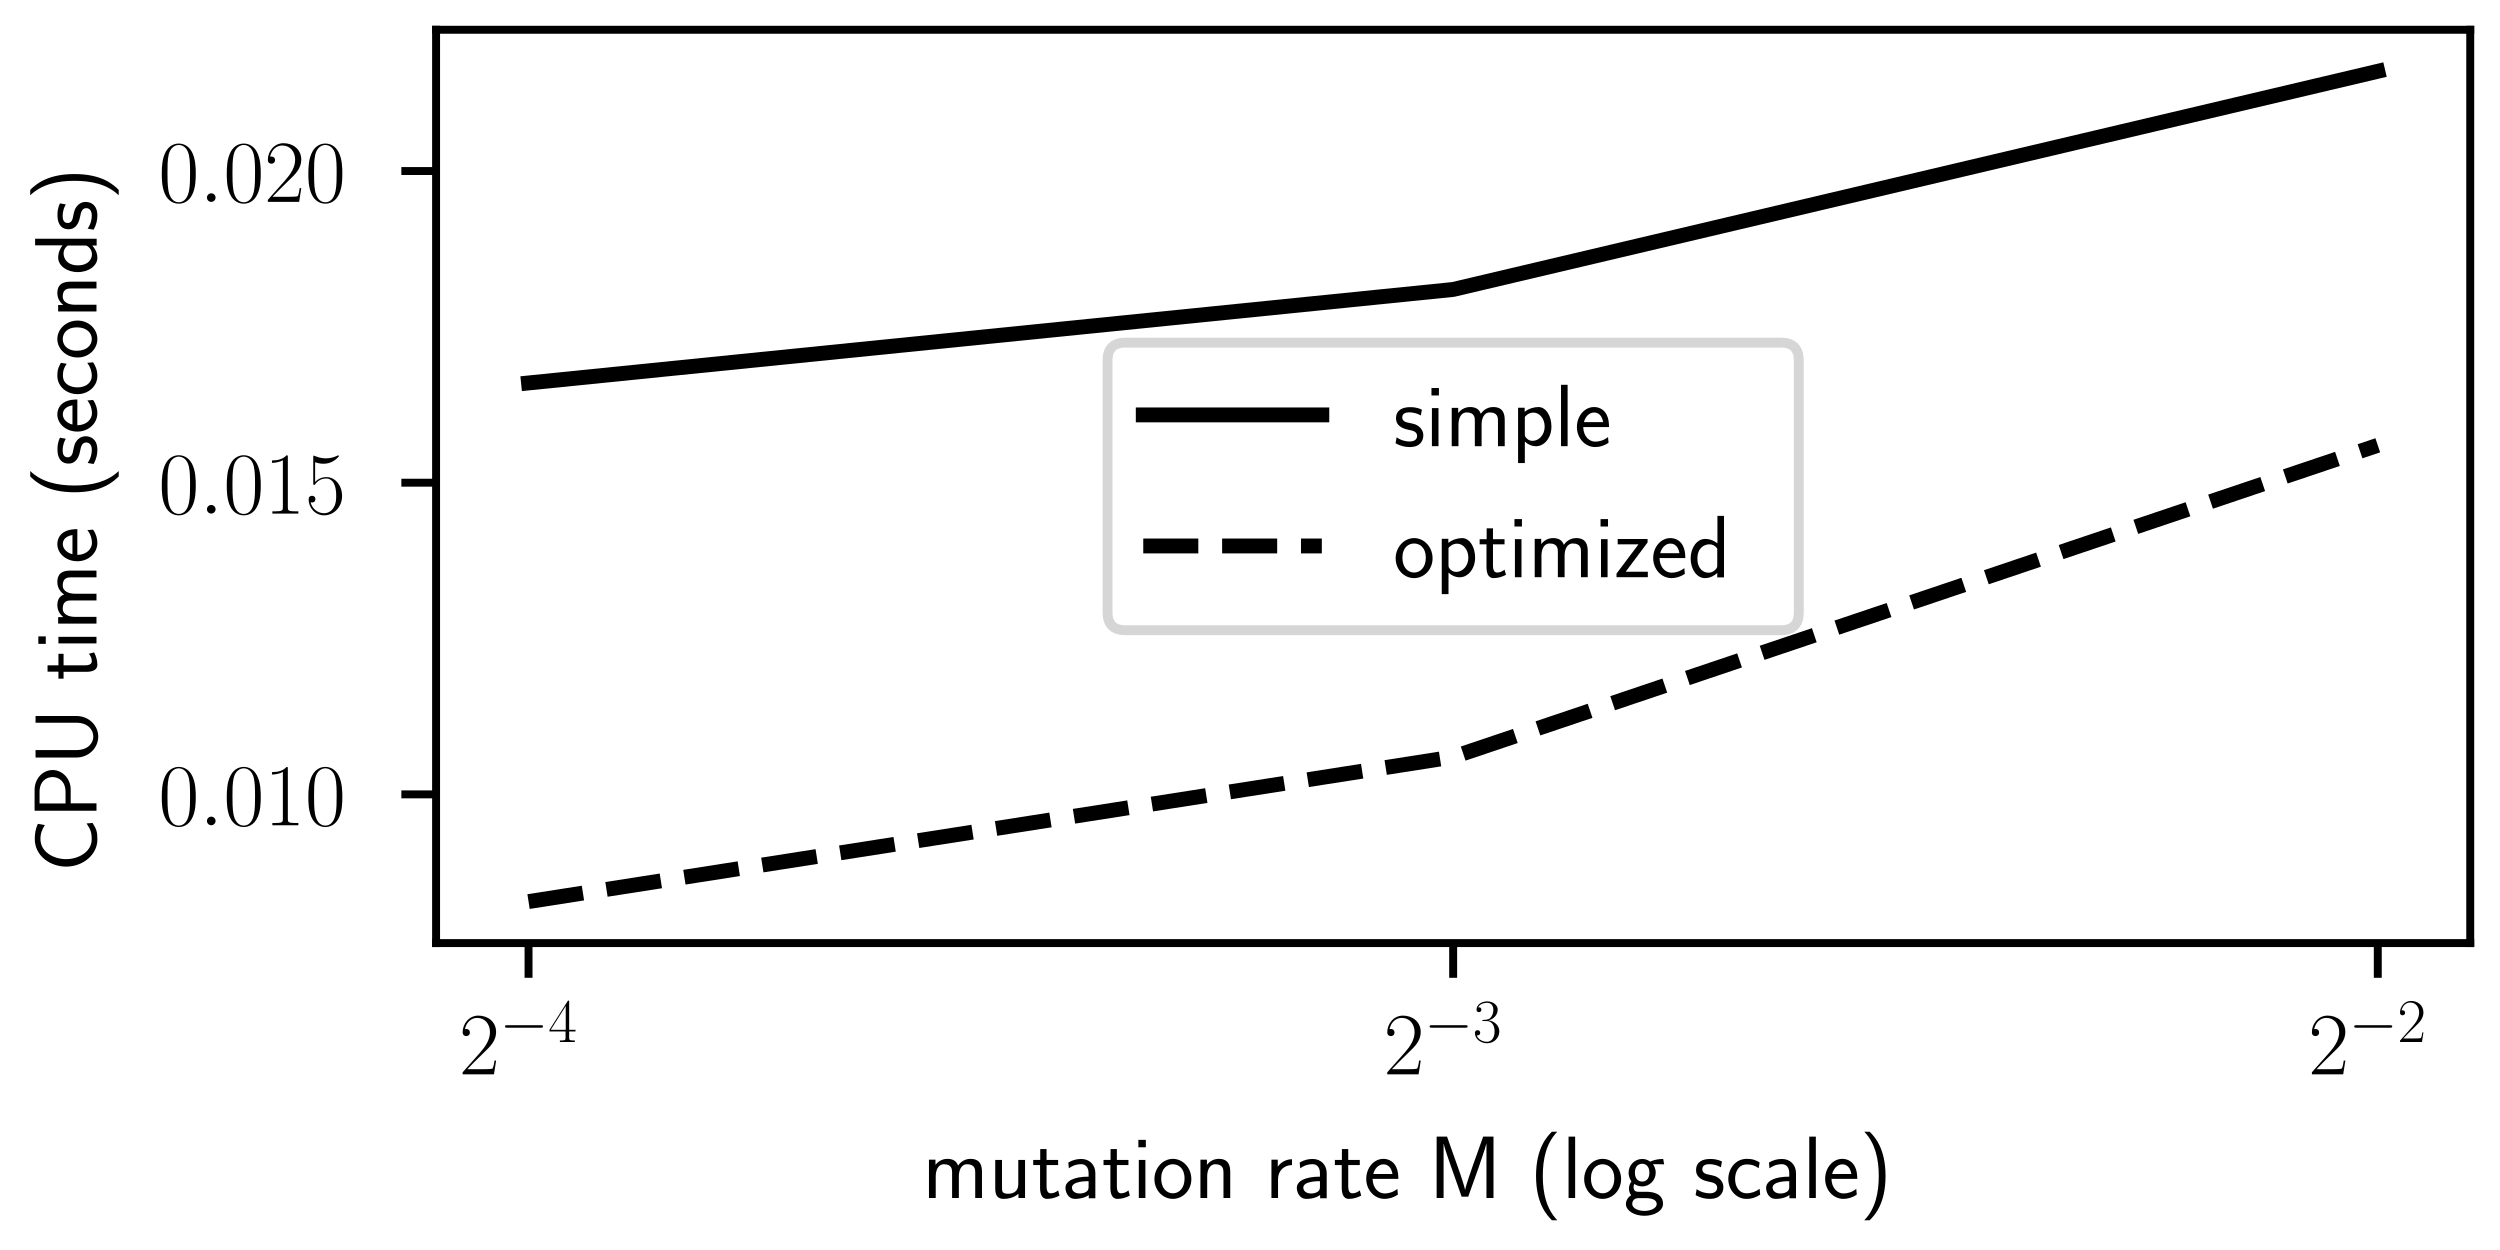
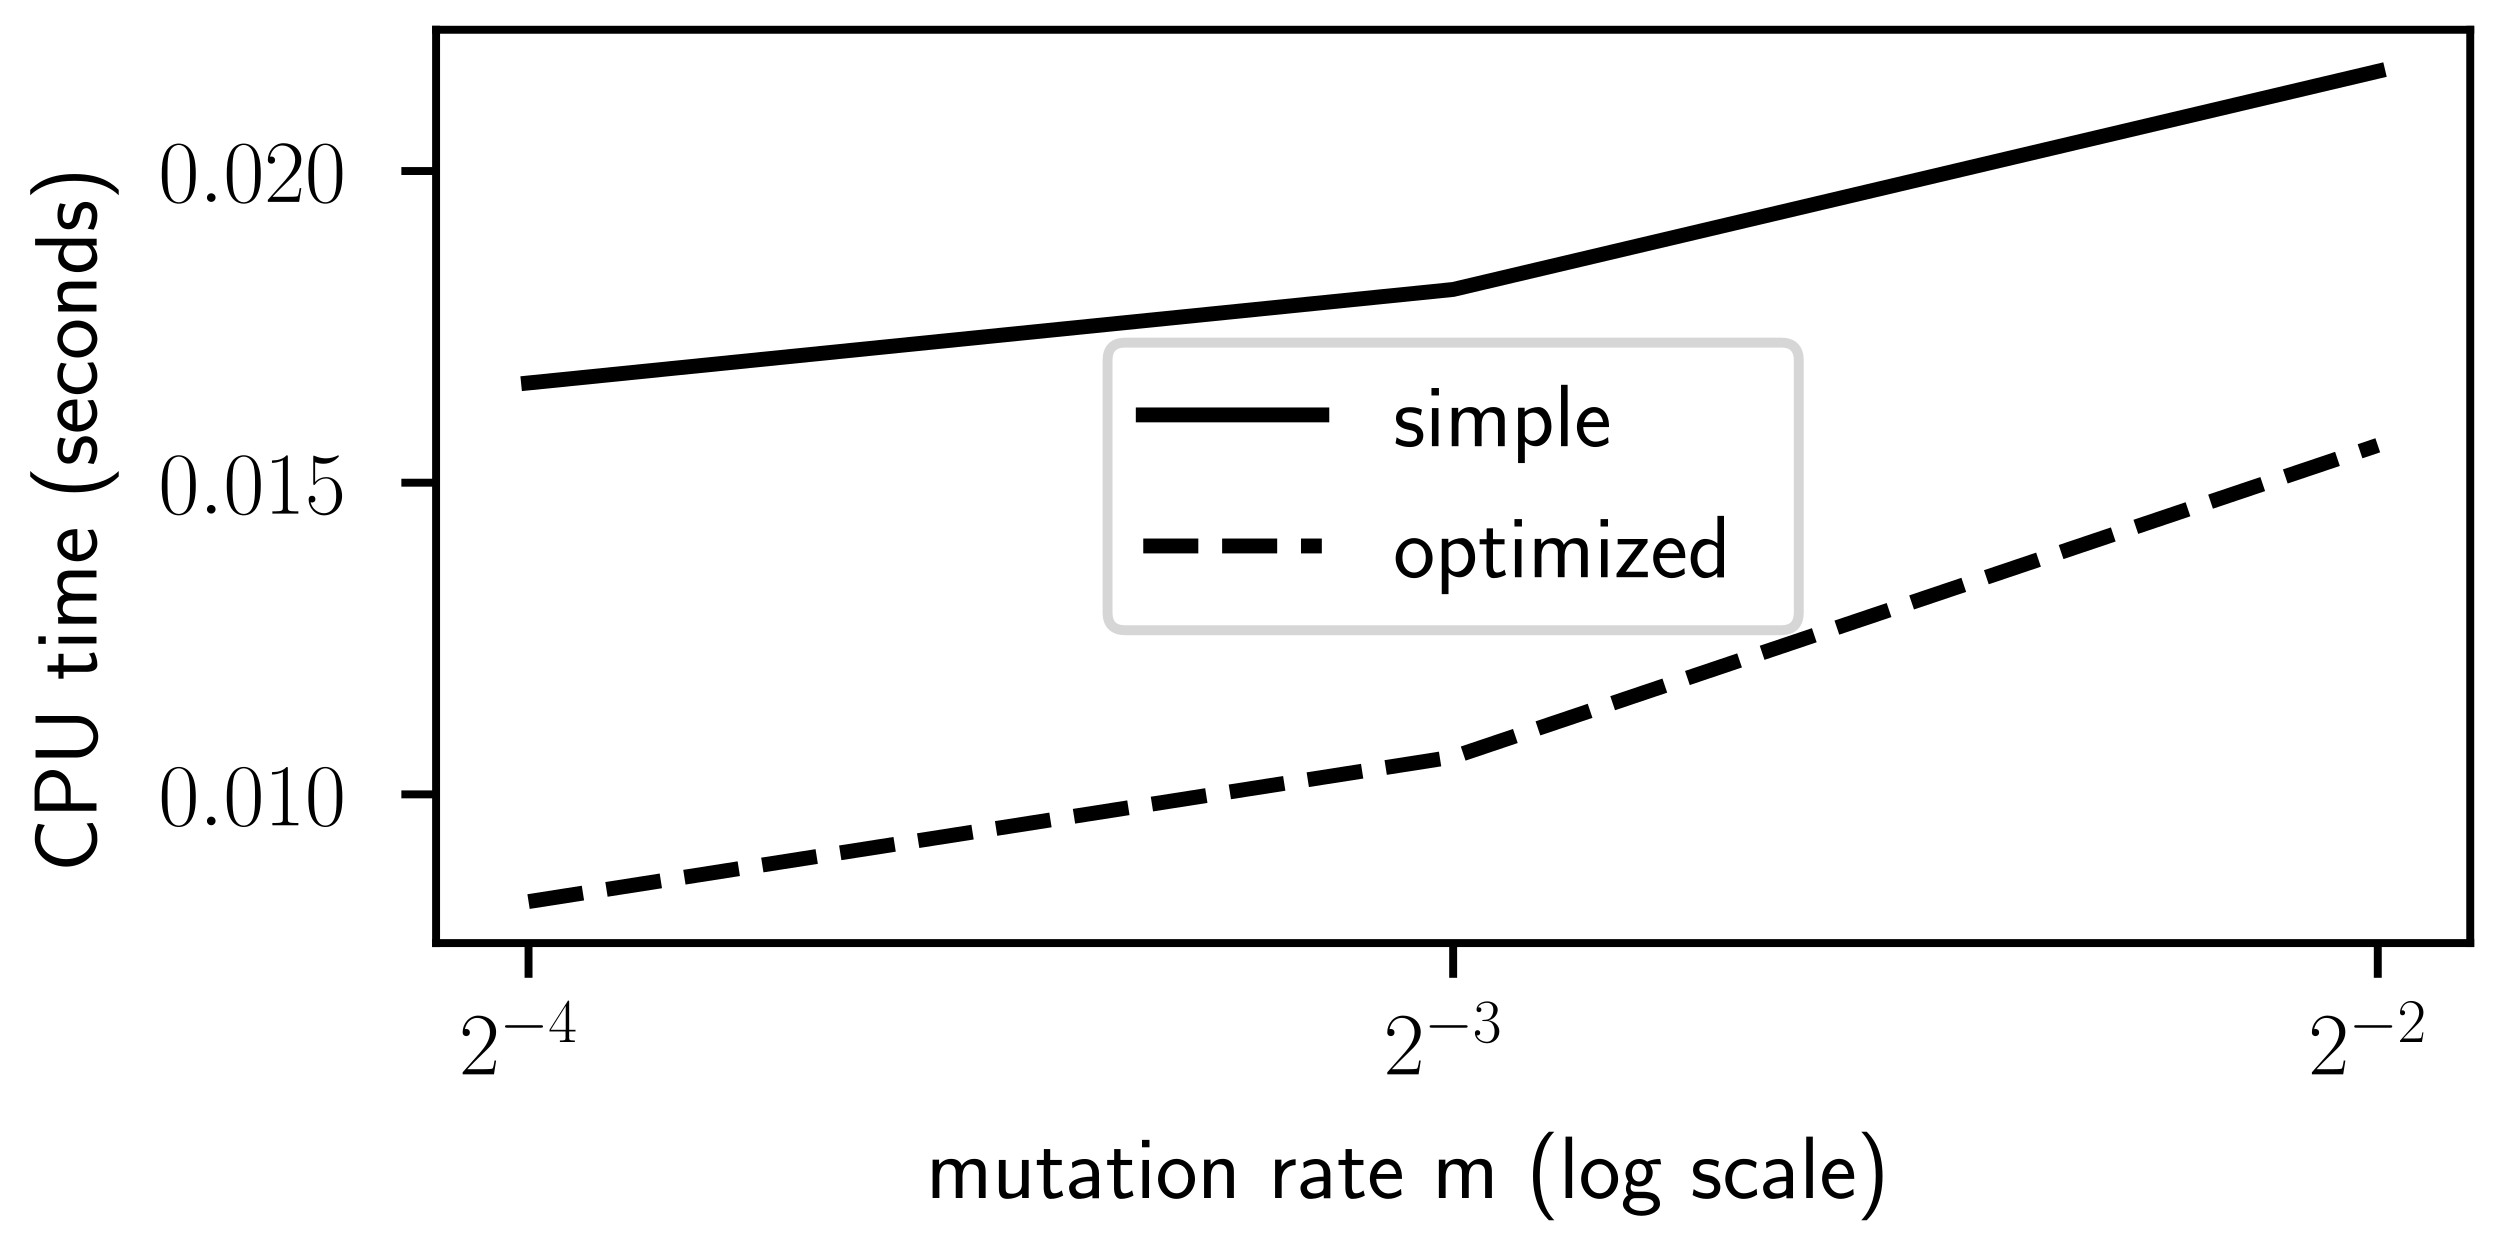
<svg xmlns="http://www.w3.org/2000/svg" xmlns:xlink="http://www.w3.org/1999/xlink" height="126pt" version="1.1" viewBox="0 0 252 126" width="252pt">
  <defs>
    <style type="text/css">*{stroke-linecap:butt;stroke-linejoin:round;}</style>
  </defs>
  <g id="figure_1">
    <g id="patch_1">
      <path d="M 0 126  L 252 126  L 252 0  L 0 0  z " style="fill:#ffffff;" />
    </g>
    <g id="axes_1">
      <g id="patch_2">
        <path d="M 43.957 95.063  L 249 95.063  L 249 3  L 43.957 3  z " style="fill:#ffffff;" />
      </g>
      <g id="matplotlib.axis_1">
        <g id="xtick_1">
          <g id="line2d_1">
            <defs>
-               <path d="M 0 0  L 0 3.5  " id="mf34669039b" style="stroke:#000000;stroke-width:0.8;" />
-             </defs>
-             <g>
-               <use style="stroke:#000000;stroke-width:0.8;" x="53.277" xlink:href="#mf34669039b" y="95.063" />
+               <path d="M 0 0  L 0 3.5  " id="ma65114396f" style="stroke:#000000;stroke-width:0.8;" />
+             </defs>
+             <g>
+               <use style="stroke:#000000;stroke-width:0.8;" x="53.277" xlink:href="#ma65114396f" y="95.063" />
            </g>
          </g>
          <g id="text_1">
            <g transform="translate(46.26895 108.2899)scale(0.09 -0.09)">
              <defs>
                <path d="M 41.703 15.453  L 39.906 15.453  C 38.906 8.375 38.094 7.172 37.703 6.562  C 37.203 5.766 30 5.766 28.594 5.766  L 9.406 5.766  C 13 9.672 20 16.75 28.5 24.953  C 34.594 30.734 41.703 37.531 41.703 47.422  C 41.703 59.219 32.297 66 21.797 66  C 10.797 66 4.094 56.312 4.094 47.344  C 4.094 43.438 7 42.938 8.203 42.938  C 9.203 42.938 12.203 43.547 12.203 47.031  C 12.203 50.109 9.594 51 8.203 51  C 7.594 51 7 50.906 6.594 50.703  C 8.5 59.219 14.297 63.406 20.406 63.406  C 29.094 63.406 34.797 56.516 34.797 47.422  C 34.797 38.734 29.703 31.25 24 24.75  L 4.094 2.281  L 4.094 0  L 39.297 0  z " id="CMR17-50" />
                <path d="M 65.906 23  C 67.594 23 69.406 23 69.406 25  C 69.406 27 67.594 27 65.906 27  L 11.797 27  C 10.094 27 8.297 27 8.297 25  C 8.297 23 10.094 23 11.797 23  z " id="CMSY10-0" />
                <path d="M 33.594 64.406  C 33.594 66.5 33.5 66.5 31.703 66.5  L 2 19.594  L 2 17  L 27.797 17  L 27.797 7.141  C 27.797 3.5 27.594 2.5 20.594 2.5  L 18.703 2.5  L 18.703 0  C 21.906 0 27.297 0 30.703 0  C 34.094 0 39.5 0 42.703 0  L 42.703 2.5  L 40.797 2.5  C 33.797 2.5 33.594 3.5 33.594 7.141  L 33.594 17  L 43.797 17  L 43.797 19.594  L 33.594 19.594  z M 28.094 57.859  L 28.094 19.594  L 4 19.594  z " id="CMR17-52" />
              </defs>
              <use transform="scale(0.996264)" xlink:href="#CMR17-50" />
              <use transform="translate(45.69048 36.15364)scale(0.697382)" xlink:href="#CMSY10-0" />
              <use transform="translate(99.93147 36.15364)scale(0.697382)" xlink:href="#CMR17-52" />
            </g>
          </g>
        </g>
        <g id="xtick_2">
          <g id="line2d_2">
            <g>
-               <use style="stroke:#000000;stroke-width:0.8;" x="146.478" xlink:href="#mf34669039b" y="95.063" />
+               <use style="stroke:#000000;stroke-width:0.8;" x="146.478" xlink:href="#ma65114396f" y="95.063" />
            </g>
          </g>
          <g id="text_2">
            <g transform="translate(139.4701 108.2899)scale(0.09 -0.09)">
              <defs>
                <path d="M 22.094 33.703  C 31 33.703 34.906 25.969 34.906 17.031  C 34.906 5 28.5 0.391 22.703 0.391  C 17.406 0.391 8.797 3.031 6.094 10.828  C 6.594 10.625 7.094 10.625 7.594 10.625  C 10 10.625 11.797 12.219 11.797 14.812  C 11.797 17.703 9.594 19 7.594 19  C 5.906 19 3.297 18.203 3.297 14.469  C 3.297 5.234 12.297 -2 22.906 -2  C 34 -2 42.5 6.719 42.5 16.953  C 42.5 26.672 34.5 33.703 25 34.797  C 32.594 36.375 39.906 43.062 39.906 52.016  C 39.906 59.688 32 65.297 23 65.297  C 13.906 65.297 5.906 59.828 5.906 52.016  C 5.906 48.594 8.5 48 9.797 48  C 11.906 48 13.703 49.297 13.703 51.891  C 13.703 54.469 11.906 55.766 9.797 55.766  C 9.406 55.766 8.906 55.766 8.5 55.578  C 11.406 61.859 19.297 63 22.797 63  C 26.297 63 32.906 61.328 32.906 51.875  C 32.906 49.109 32.5 44.188 29.094 39.844  C 26.094 36 22.703 36 19.406 35.688  C 18.906 35.688 16.594 35.453 16.203 35.453  C 15.5 35.359 15.094 35.266 15.094 34.5  C 15.094 33.797 15.203 33.703 17.203 33.703  z " id="CMR17-51" />
              </defs>
              <use transform="scale(0.996264)" xlink:href="#CMR17-50" />
              <use transform="translate(45.69048 36.15364)scale(0.697382)" xlink:href="#CMSY10-0" />
              <use transform="translate(99.93147 36.15364)scale(0.697382)" xlink:href="#CMR17-51" />
            </g>
          </g>
        </g>
        <g id="xtick_3">
          <g id="line2d_3">
            <g>
-               <use style="stroke:#000000;stroke-width:0.8;" x="239.68" xlink:href="#mf34669039b" y="95.063" />
+               <use style="stroke:#000000;stroke-width:0.8;" x="239.68" xlink:href="#ma65114396f" y="95.063" />
            </g>
          </g>
          <g id="text_3">
            <g transform="translate(232.6713 108.2899)scale(0.09 -0.09)">
              <use transform="scale(0.996264)" xlink:href="#CMR17-50" />
              <use transform="translate(45.69048 36.15364)scale(0.697382)" xlink:href="#CMSY10-0" />
              <use transform="translate(99.93147 36.15364)scale(0.697382)" xlink:href="#CMR17-50" />
            </g>
          </g>
        </g>
        <g id="text_4">
-           <g transform="translate(92.97605 120.7582)scale(0.09 -0.09)">
+           <g transform="translate(93.34274 120.7582)scale(0.09 -0.09)">
            <defs>
              <path d="M 67 29.328  C 67 36.062 65.297 44 54.094 44  C 46.594 44 42.094 39.312 40.094 36.422  C 38.297 41.719 34.094 44 28.094 44  C 21.297 44 17 40.125 14.703 37.328  L 14.703 43.094  L 7.406 43.094  L 7.406 0  L 15 0  L 15 24.359  C 15 30.297 17.203 37.938 24.297 37.938  C 33.406 37.938 33.406 31.5 33.406 28.578  L 33.406 0  L 41 0  L 41 24.359  C 41 30.297 43.203 37.938 50.297 37.938  C 59.406 37.938 59.406 31.5 59.406 28.578  L 59.406 0  L 67 0  z " id="CMSS17-109" />
              <path d="M 40.906 42.797  L 33.297 42.797  L 33.297 15.188  C 33.297 7.781 27.906 4.781 22.203 4.781  C 15.594 4.781 15 6.984 15 11.078  L 15 42.797  L 7.406 42.797  L 7.406 10.594  C 7.406 2.797 10.094 -1 17 -1  C 20.406 -1 28.094 -0.203 33.5 4.781  L 33.5 0  L 40.906 0  z " id="CMSS17-117" />
              <path d="M 16.703 37  L 29.703 37  L 29.703 42.766  L 16.703 42.766  L 16.703 55  L 9.594 55  L 9.594 42.766  L 1.703 42.766  L 1.703 37  L 9.406 37  L 9.406 11.703  C 9.406 6 10.703 -1 17.297 -1  C 22.297 -1 26.906 0.391 31.297 2.688  L 29.703 8.562  C 27.297 6.469 24.406 5.266 21.297 5.266  C 16.906 5.266 16.703 10.875 16.703 13.375  z " id="CMSS17-116" />
              <path d="M 37.594 27.984  C 37.594 37.375 30.906 43.875 21.906 43.875  C 17.5 43.875 12.703 43.078 7.203 39.891  L 7.797 33.359  C 10.297 35.125 14.594 38 21.797 38  C 26.906 38 30 34.062 30 27.844  L 30 24  C 14 24 4 19.344 4 11.344  C 4 7.203 6.5 -1 14.797 -1  C 16.297 -1 24.406 -1 30.203 3.391  L 30.203 -0.297  L 37.594 -0.297  z M 30 12.75  C 30 10.953 30 8.562 27 6.781  C 24.406 5.078 21.094 5.078 19.703 5.078  C 14.703 5.078 11.297 7.984 11.297 11.625  C 11.297 18.922 26.906 18.922 30 18.922  z " id="CMSS17-97" />
              <path d="M 15.297 65.359  L 6.906 65.359  L 6.906 57  L 15.297 57  z M 14.797 42.797  L 7.406 42.797  L 7.406 0  L 14.797 0  z " id="CMSS17-105" />
              <path d="M 44.203 21.188  C 44.203 34 34.703 44 23.5 44  C 12 44 2.703 33.703 2.703 21.188  C 2.703 8.5 12.297 -1 23.406 -1  C 34.797 -1 44.203 8.797 44.203 21.188  z M 23.5 5.266  C 16.406 5.266 10.297 11.078 10.297 22  C 10.297 33.609 17.406 37.922 23.406 37.922  C 29.906 37.922 36.594 33.219 36.594 22  C 36.594 10.672 30.094 5.266 23.5 5.266  z " id="CMSS17-111" />
              <path d="M 40.906 29.328  C 40.906 35.672 39.406 44 28.094 44  C 21.703 44 17.5 40.719 14.703 37.328  L 14.703 43.094  L 7.406 43.094  L 7.406 0  L 15 0  L 15 24.359  C 15 30.688 17.406 37.938 24.203 37.938  C 33 37.938 33.297 32 33.297 28.578  L 33.297 0  L 40.906 0  z " id="CMSS17-110" />
              <path d="M 14.906 21.297  C 14.906 30.703 21.797 37 30.594 37  L 30.594 43.578  C 24.203 43.578 18.203 40.391 14.594 35.203  L 14.594 43.094  L 7.5 43.094  L 7.5 0  L 14.906 0  z " id="CMSS17-114" />
              <path d="M 39.094 21.516  C 39.094 24.844 38.906 31.297 35.703 36.641  C 32.203 42.391 26.5 44 22.203 44  C 11.797 44 3 34.188 3 21.484  C 3 9.094 12.094 -1 23.594 -1  C 28.094 -1 33.594 0.297 38.594 3.875  C 38.594 4.281 38.406 6.469 38.297 6.562  C 38.297 6.766 38 9.844 38 10.25  C 33.203 6.359 27.703 5.078 23.703 5.078  C 17.297 5.078 10.406 10.422 10.094 21.516  z M 10.906 27  C 12.203 32.562 16.594 37.828 22.203 37.828  C 23.703 37.828 30.703 37.828 32.5 27  z " id="CMSS17-101" />
-               <path d="M 49.906 37.047  L 45.094 23.016  C 44.297 20.422 41.594 12.359 41 9.172  L 40.906 9.172  C 40.594 11.172 40 13.266 38.406 18.344  C 37.5 21.328 36.5 24.406 35.5 27.203  L 20.703 69  L 9 69  L 9 0  L 16.797 0  L 16.797 60.938  L 16.906 60.938  C 16.906 60.844 17.797 56.453 23.906 39.047  L 37.094 1.5  L 44.5 1.5  L 56.406 34.859  C 57.203 37.156 59.703 44.422 60.797 47.906  C 61.797 50.891 64.297 58.25 64.906 61.141  L 65 61.141  L 65 0  L 72.906 0  L 72.906 69  L 61.297 69  z " id="CMSS17-77" />
              <path d="M 25.203 74.5  C 19.797 69.016 7.406 56.266 7.406 24.812  C 7.406 -6.766 19.797 -19.422 25.203 -25  L 31.297 -25  C 19 -12.25 15 5.578 15 24.703  C 15 43.719 18.797 61.656 31.297 74.5  z " id="CMSS17-40" />
              <path d="M 14.797 69  L 7.406 69  L 7.406 0  L 14.797 0  z " id="CMSS17-108" />
              <path d="M 44.5 43.875  C 38.797 43.875 33.906 42.781 29.906 40.891  C 26.594 43.391 23.203 43.875 20.906 43.875  C 12.203 43.875 5.594 36.703 5.594 28.344  C 5.594 22.938 8.594 18.859 8.797 18.672  C 7 16.172 6 13.484 6 10.5  C 6 7 7.406 4.516 8.5 3.125  C 3.297 -0.047 2.594 -4.906 2.594 -6.797  C 2.594 -14.031 11.703 -20 23.406 -20  C 35.203 -20 44.297 -14.031 44.297 -6.688  C 44.297 7 29 7 24.797 7  L 16.703 7  C 15.203 7 11.203 7 11.203 12.359  C 11.203 14.391 12.094 15.688 12.203 15.781  C 13.703 14.688 16.797 13 20.906 13  C 29.203 13 36.094 19.969 36.094 28.547  C 36.094 33.312 33.906 36.797 33 38  L 33.297 38  C 33.594 38 37.797 38 39.297 38  C 42.5 38 42.797 37.953 45.594 37.797  z M 20.906 18.469  C 17.5 18.469 12.703 20.547 12.703 28.484  C 12.703 37.109 18.203 38.5 20.797 38.5  C 24.203 38.5 29 36.422 29 28.484  C 29 19.859 23.5 18.469 20.906 18.469  z M 24.703 -0.156  C 27.094 -0.156 37.203 -0.156 37.203 -6.906  C 37.203 -11.156 31 -14.516 23.5 -14.516  C 15.906 -14.516 9.703 -11.25 9.703 -6.797  C 9.703 -6.297 9.703 -0.156 16.594 -0.156  z " id="CMSS17-103" />
              <path d="M 32.203 41.047  C 26.297 43.859 21.703 43.859 18.703 43.859  C 11.594 43.859 3.094 41.375 3.094 31.297  C 3.094 21.234 14.094 19.031 17.094 18.422  C 21.703 17.531 26.797 16.531 26.797 11.562  C 26.797 5.266 19.594 5.266 18.297 5.266  C 14.297 5.266 8.797 6.359 3.797 9.969  L 2.594 3.281  C 8.297 0 13.797 -1 18.406 -1  C 30.703 -1 33.797 6.5 33.797 12.203  C 33.797 17.094 31 20.391 29.094 21.891  C 25.797 24.5 24.594 24.797 16.406 26.5  C 15 26.703 10.094 27.797 10.094 32.281  C 10.094 38 16.406 38 17.797 38  C 24.297 38 28.297 35.984 31 34.5  z " id="CMSS17-115" />
              <path d="M 38.5 39.703  C 38.5 40.391 33.906 42.406 32.703 42.797  C 29.406 44 25.203 44 24.094 44  C 11.094 44 3.297 32.703 3.297 21.297  C 3.297 9.297 12 -1 23.703 -1  C 30.406 -1 35.203 1.188 39.094 3.781  L 38.5 10.375  C 34.203 7.078 29.203 5.266 23.797 5.266  C 16 5.266 10.906 12.094 10.906 21.391  C 10.906 28.609 14.203 37.719 24.203 37.719  C 29.703 37.719 32.797 36.609 37.406 33.516  z " id="CMSS17-99" />
              <path d="M 11.297 -25  C 16.703 -19.516 29.094 -6.766 29.094 24.703  C 29.094 56.266 16.703 68.922 11.297 74.5  L 5.203 74.5  C 17.5 61.75 21.5 43.922 21.5 24.812  C 21.5 5.781 17.703 -12.156 5.203 -25  z " id="CMSS17-41" />
            </defs>
            <use transform="scale(0.996264)" xlink:href="#CMSS17-109" />
            <use transform="translate(74.22925 0)scale(0.996264)" xlink:href="#CMSS17-117" />
            <use transform="translate(122.4342 0)scale(0.996264)" xlink:href="#CMSS17-116" />
            <use transform="translate(156.2658 0)scale(0.996264)" xlink:href="#CMSS17-97" />
            <use transform="translate(201.1877 0)scale(0.996264)" xlink:href="#CMSS17-116" />
            <use transform="translate(235.0193 0)scale(0.996264)" xlink:href="#CMSS17-105" />
            <use transform="translate(257.2 0)scale(0.996264)" xlink:href="#CMSS17-111" />
            <use transform="translate(304.0436 0)scale(0.996264)" xlink:href="#CMSS17-110" />
            <use transform="translate(383.4777 0)scale(0.996264)" xlink:href="#CMSS17-114" />
            <use transform="translate(415.3874 0)scale(0.996264)" xlink:href="#CMSS17-97" />
            <use transform="translate(460.3093 0)scale(0.996264)" xlink:href="#CMSS17-116" />
            <use transform="translate(494.1409 0)scale(0.996264)" xlink:href="#CMSS17-101" />
-             <use transform="translate(567.0088 0)scale(0.996264)" xlink:href="#CMSS17-77" />
-             <use transform="translate(679.914 0)scale(0.996264)" xlink:href="#CMSS17-40" />
-             <use transform="translate(716.3479 0)scale(0.996264)" xlink:href="#CMSS17-108" />
-             <use transform="translate(738.5286 0)scale(0.996264)" xlink:href="#CMSS17-111" />
-             <use transform="translate(785.3723 0)scale(0.996264)" xlink:href="#CMSS17-103" />
-             <use transform="translate(863.445 0)scale(0.996264)" xlink:href="#CMSS17-115" />
-             <use transform="translate(899.3585 0)scale(0.996264)" xlink:href="#CMSS17-99" />
-             <use transform="translate(940.9974 0)scale(0.996264)" xlink:href="#CMSS17-97" />
-             <use transform="translate(985.9193 0)scale(0.996264)" xlink:href="#CMSS17-108" />
-             <use transform="translate(1008.1 0)scale(0.996264)" xlink:href="#CMSS17-101" />
-             <use transform="translate(1049.739 0)scale(0.996264)" xlink:href="#CMSS17-41" />
+             <use transform="translate(567.0088 0)scale(0.996264)" xlink:href="#CMSS17-109" />
+             <use transform="translate(672.4672 0)scale(0.996264)" xlink:href="#CMSS17-40" />
+             <use transform="translate(708.9011 0)scale(0.996264)" xlink:href="#CMSS17-108" />
+             <use transform="translate(731.0819 0)scale(0.996264)" xlink:href="#CMSS17-111" />
+             <use transform="translate(777.9255 0)scale(0.996264)" xlink:href="#CMSS17-103" />
+             <use transform="translate(855.9982 0)scale(0.996264)" xlink:href="#CMSS17-115" />
+             <use transform="translate(891.9118 0)scale(0.996264)" xlink:href="#CMSS17-99" />
+             <use transform="translate(933.5506 0)scale(0.996264)" xlink:href="#CMSS17-97" />
+             <use transform="translate(978.4725 0)scale(0.996264)" xlink:href="#CMSS17-108" />
+             <use transform="translate(1000.653 0)scale(0.996264)" xlink:href="#CMSS17-101" />
+             <use transform="translate(1042.292 0)scale(0.996264)" xlink:href="#CMSS17-41" />
          </g>
        </g>
      </g>
      <g id="matplotlib.axis_2">
        <g id="ytick_1">
          <g id="line2d_4">
            <defs>
-               <path d="M 0 0  L -3.5 0  " id="m435b0511bd" style="stroke:#000000;stroke-width:0.8;" />
-             </defs>
-             <g>
-               <use style="stroke:#000000;stroke-width:0.8;" x="43.957" xlink:href="#m435b0511bd" y="80.071" />
+               <path d="M 0 0  L -3.5 0  " id="m605a5a1469" style="stroke:#000000;stroke-width:0.8;" />
+             </defs>
+             <g>
+               <use style="stroke:#000000;stroke-width:0.8;" x="43.957" xlink:href="#m605a5a1469" y="80.071" />
            </g>
          </g>
          <g id="text_5">
            <g transform="translate(15.96662 83.18462)scale(0.09 -0.09)">
              <defs>
                <path d="M 42 31.641  C 42 37.75 41.906 48.125 37.703 56.109  C 34 63.109 28.094 65.594 22.906 65.594  C 18.094 65.594 12 63.406 8.203 56.203  C 4.203 48.719 3.797 39.438 3.797 31.641  C 3.797 25.953 3.906 17.281 7 9.672  C 11.297 -0.609 19 -2 22.906 -2  C 27.5 -2 34.5 -0.109 38.594 9.375  C 41.594 16.281 42 24.359 42 31.641  z M 22.906 -0.406  C 16.5 -0.406 12.703 5.078 11.297 12.688  C 10.203 18.562 10.203 27.156 10.203 32.75  C 10.203 40.438 10.203 46.828 11.5 52.922  C 13.406 61.391 19 64 22.906 64  C 27 64 32.297 61.297 34.203 53.125  C 35.5 47.438 35.594 40.734 35.594 32.75  C 35.594 26.25 35.594 18.266 34.406 12.375  C 32.297 1.484 26.406 -0.406 22.906 -0.406  z " id="CMR17-48" />
                <path d="M 18.406 4.797  C 18.406 7.688 16 9.672 13.594 9.672  C 10.703 9.672 8.703 7.281 8.703 4.891  C 8.703 2 11.094 0 13.5 0  C 16.406 0 18.406 2.391 18.406 4.797  z " id="CMMI12-58" />
                <path d="M 26.594 63.406  C 26.594 65.5 26.5 65.5 25.094 65.5  C 21.203 61.188 15.297 59.797 9.703 59.797  C 9.406 59.797 8.906 59.797 8.797 59.5  C 8.703 59.297 8.703 59.094 8.703 57  C 11.797 57 17 57.594 21 59.984  L 21 7.203  C 21 3.688 20.797 2.5 12.203 2.5  L 9.203 2.5  L 9.203 0  C 14 0 19 0 23.797 0  C 28.594 0 33.594 0 38.406 0  L 38.406 2.5  L 35.406 2.5  C 26.797 2.5 26.594 3.594 26.594 7.156  z " id="CMR17-49" />
              </defs>
              <use transform="scale(0.996264)" xlink:href="#CMR17-48" />
              <use transform="translate(45.69048 0)scale(0.996264)" xlink:href="#CMMI12-58" />
              <use transform="translate(72.78765 0)scale(0.996264)" xlink:href="#CMR17-48" />
              <use transform="translate(118.4781 0)scale(0.996264)" xlink:href="#CMR17-49" />
              <use transform="translate(164.1686 0)scale(0.996264)" xlink:href="#CMR17-48" />
            </g>
          </g>
        </g>
        <g id="ytick_2">
          <g id="line2d_5">
            <g>
-               <use style="stroke:#000000;stroke-width:0.8;" x="43.957" xlink:href="#m435b0511bd" y="48.655" />
+               <use style="stroke:#000000;stroke-width:0.8;" x="43.957" xlink:href="#m605a5a1469" y="48.655" />
            </g>
          </g>
          <g id="text_6">
            <g transform="translate(15.96662 51.76808)scale(0.09 -0.09)">
              <defs>
                <path d="M 11.406 57.688  C 12.406 57.281 16.5 56 20.703 56  C 30 56 35.094 61.109 38 64.062  C 38 64.953 38 65.5 37.406 65.5  C 37.297 65.5 37.094 65.5 36.297 65.047  C 32.797 63.406 28.703 62.078 23.703 62.078  C 20.703 62.078 16.203 62.484 11.297 64.672  C 10.203 65.172 10 65.172 9.906 65.172  C 9.406 65.172 9.297 65.062 9.297 63.078  L 9.297 34.422  C 9.297 32.641 9.297 32.141 10.297 32.141  C 10.797 32.141 11 32.344 11.5 33.031  C 14.703 37.516 19.094 39.406 24.094 39.406  C 27.594 39.406 35.094 37.219 35.094 20.141  C 35.094 16.953 35.094 11.172 32.094 6.578  C 29.594 2.484 25.703 0.391 21.406 0.391  C 14.797 0.391 8.094 5 6.297 12.719  C 6.703 12.609 7.5 12.422 7.906 12.422  C 9.203 12.422 11.703 13.125 11.703 16.219  C 11.703 18.906 9.797 20 7.906 20  C 5.594 20 4.094 18.594 4.094 15.797  C 4.094 7.094 11 -2 21.594 -2  C 31.906 -2 41.703 6.875 41.703 19.75  C 41.703 31.719 33.906 41 24.203 41  C 19.094 41 14.797 39.109 11.406 35.531  z " id="CMR17-53" />
              </defs>
              <use transform="scale(0.996264)" xlink:href="#CMR17-48" />
              <use transform="translate(45.69048 0)scale(0.996264)" xlink:href="#CMMI12-58" />
              <use transform="translate(72.78765 0)scale(0.996264)" xlink:href="#CMR17-48" />
              <use transform="translate(118.4781 0)scale(0.996264)" xlink:href="#CMR17-49" />
              <use transform="translate(164.1686 0)scale(0.996264)" xlink:href="#CMR17-53" />
            </g>
          </g>
        </g>
        <g id="ytick_3">
          <g id="line2d_6">
            <g>
-               <use style="stroke:#000000;stroke-width:0.8;" x="43.957" xlink:href="#m435b0511bd" y="17.238" />
+               <use style="stroke:#000000;stroke-width:0.8;" x="43.957" xlink:href="#m605a5a1469" y="17.238" />
            </g>
          </g>
          <g id="text_7">
            <g transform="translate(15.96662 20.35154)scale(0.09 -0.09)">
              <use transform="scale(0.996264)" xlink:href="#CMR17-48" />
              <use transform="translate(45.69048 0)scale(0.996264)" xlink:href="#CMMI12-58" />
              <use transform="translate(72.78765 0)scale(0.996264)" xlink:href="#CMR17-48" />
              <use transform="translate(118.4781 0)scale(0.996264)" xlink:href="#CMR17-50" />
              <use transform="translate(164.1686 0)scale(0.996264)" xlink:href="#CMR17-48" />
            </g>
          </g>
        </g>
        <g id="text_8">
          <g transform="translate(9.725022 87.91066)rotate(-90)scale(0.09 -0.09)">
            <defs>
              <path d="M 54.703 11.156  C 48 6.672 44.906 5.375 36.797 5.375  C 22.797 5.375 14.594 20.359 14.594 34.047  C 14.594 48.625 23 63 37.203 63  C 43.594 63 47.797 61.219 52.906 58.047  L 54.297 65.891  C 49.5 68.281 43.406 69.375 37.297 69.375  C 18.094 69.375 6.203 51.812 6.203 34.047  C 6.203 14.484 20.297 -1 36.297 -1  C 44.906 -1 47.906 -0.297 55.297 4.375  z " id="CMSS17-67" />
              <path d="M 32.906 29  C 44.906 29 54.703 38.328 54.703 49.344  C 54.703 60.156 45.297 69.578 32.297 69.578  L 8.906 69.578  L 8.906 0  L 17.297 0  L 17.297 29  z M 30.094 64  C 41.703 64 46.797 56.672 46.797 49.328  C 46.797 42.5 42.094 34.781 30.094 34.781  L 17.094 34.781  L 17.094 64  z " id="CMSS17-80" />
              <path d="M 55.5 68.5  L 47.906 68.5  L 47.906 22.641  C 47.906 9.438 39.797 3.578 32.406 3.578  C 24.797 3.578 17.203 9.734 17.203 22.547  L 17.203 68.5  L 8.797 68.5  L 8.797 22.719  C 8.797 8.422 19.906 -2 32.297 -2  C 44.703 -2 55.5 8.422 55.5 22.719  z " id="CMSS17-85" />
              <path d="M 40.797 69  L 33.406 69  L 33.406 38.094  C 30.297 40.672 25.203 43.062 19.594 43.062  C 10.5 43.062 3.297 33.297 3.297 21.047  C 3.297 8.781 10.406 -1 19.297 -1  C 26.203 -1 30.797 2.688 33.203 4.781  L 33.203 -0.203  L 40.797 -0.203  z M 33.203 13.062  C 33.203 11.672 33.203 10.203 30.094 7.531  C 28.094 5.859 25.703 5.078 23.406 5.078  C 18 5.078 10.906 9 10.906 20.938  C 10.906 33.344 18.906 37 24.406 37  C 28.094 37 31.094 35.219 33.203 32.266  z " id="CMSS17-100" />
            </defs>
            <use transform="scale(0.996264)" xlink:href="#CMSS17-67" />
            <use transform="translate(59.85577 0)scale(0.996264)" xlink:href="#CMSS17-80" />
            <use transform="translate(119.5914 0)scale(0.996264)" xlink:href="#CMSS17-85" />
            <use transform="translate(214.9602 0)scale(0.996264)" xlink:href="#CMSS17-116" />
            <use transform="translate(248.7918 0)scale(0.996264)" xlink:href="#CMSS17-105" />
            <use transform="translate(270.9725 0)scale(0.996264)" xlink:href="#CMSS17-109" />
            <use transform="translate(345.2018 0)scale(0.996264)" xlink:href="#CMSS17-101" />
            <use transform="translate(418.0697 0)scale(0.996264)" xlink:href="#CMSS17-40" />
            <use transform="translate(454.5036 0)scale(0.996264)" xlink:href="#CMSS17-115" />
            <use transform="translate(490.4171 0)scale(0.996264)" xlink:href="#CMSS17-101" />
            <use transform="translate(532.056 0)scale(0.996264)" xlink:href="#CMSS17-99" />
            <use transform="translate(573.6948 0)scale(0.996264)" xlink:href="#CMSS17-111" />
            <use transform="translate(620.5384 0)scale(0.996264)" xlink:href="#CMSS17-110" />
            <use transform="translate(668.7434 0)scale(0.996264)" xlink:href="#CMSS17-100" />
            <use transform="translate(716.9483 0)scale(0.996264)" xlink:href="#CMSS17-115" />
            <use transform="translate(752.8618 0)scale(0.996264)" xlink:href="#CMSS17-41" />
          </g>
        </g>
      </g>
      <g id="line2d_7">
-         <path clip-path="url(#p6b54649c1c)" d="M 53.277 38.601  L 146.478 29.177  L 239.68 7.185  " style="fill:none;stroke:#000000;stroke-linecap:square;stroke-width:1.5;" />
+         <path clip-path="url(#pdd81ab1528)" d="M 53.277 38.601  L 146.478 29.177  L 239.68 7.185  " style="fill:none;stroke:#000000;stroke-linecap:square;stroke-width:1.5;" />
      </g>
      <g id="line2d_8">
-         <path clip-path="url(#p6b54649c1c)" d="M 53.277 90.879  L 146.478 76.301  L 239.68 44.885  " style="fill:none;stroke:#000000;stroke-dasharray:5.55,2.4;stroke-dashoffset:0;stroke-width:1.5;" />
+         <path clip-path="url(#pdd81ab1528)" d="M 53.277 90.879  L 146.478 76.301  L 239.68 44.885  " style="fill:none;stroke:#000000;stroke-dasharray:5.55,2.4;stroke-dashoffset:0;stroke-width:1.5;" />
      </g>
      <g id="patch_3">
        <path d="M 43.957 95.063  L 43.957 3  " style="fill:none;stroke:#000000;stroke-linecap:square;stroke-linejoin:miter;stroke-width:0.8;" />
      </g>
      <g id="patch_4">
        <path d="M 249 95.063  L 249 3  " style="fill:none;stroke:#000000;stroke-linecap:square;stroke-linejoin:miter;stroke-width:0.8;" />
      </g>
      <g id="patch_5">
        <path d="M 43.957 95.063  L 249 95.063  " style="fill:none;stroke:#000000;stroke-linecap:square;stroke-linejoin:miter;stroke-width:0.8;" />
      </g>
      <g id="patch_6">
        <path d="M 43.957 3  L 249 3  " style="fill:none;stroke:#000000;stroke-linecap:square;stroke-linejoin:miter;stroke-width:0.8;" />
      </g>
      <g id="legend_1">
        <g id="patch_7">
          <path d="M 113.44 63.528  L 179.517 63.528  Q 181.317 63.528 181.317 61.728  L 181.317 36.336  Q 181.317 34.536 179.517 34.536  L 113.44 34.536  Q 111.64 34.536 111.64 36.336  L 111.64 61.728  Q 111.64 63.528 113.44 63.528  z " style="fill:#ffffff;opacity:0.8;stroke:#cccccc;stroke-linejoin:miter;" />
        </g>
        <g id="line2d_9">
          <path d="M 115.24 41.824  L 133.24 41.824  " style="fill:none;stroke:#000000;stroke-linecap:square;stroke-width:1.5;" />
        </g>
        <g id="line2d_10" />
        <g id="text_9">
          <g transform="translate(140.4402 44.97417)scale(0.09 -0.09)">
            <defs>
              <path d="M 15.094 5.203  C 18.406 2.016 22.906 -0.078 27.703 -0.078  C 37 -0.078 45 9.422 45 22.062  C 45 33.734 39 44 30.406 44  C 25.406 44 19.406 42.219 14.906 38.625  L 14.906 43.203  L 7.5 43.203  L 7.5 -19  L 15.094 -19  z M 15.094 32.812  C 15.906 34 19.297 37.734 24.797 37.734  C 31.797 37.734 37.406 30.625 37.406 22.062  C 37.406 12.297 30.594 6 23.906 6  C 21.906 6 19.797 6.484 17.797 8.172  C 15.094 10.531 15.094 12 15.094 13.391  z " id="CMSS17-112" />
            </defs>
            <use transform="scale(0.996264)" xlink:href="#CMSS17-115" />
            <use transform="translate(35.91354 0)scale(0.996264)" xlink:href="#CMSS17-105" />
            <use transform="translate(58.09427 0)scale(0.996264)" xlink:href="#CMSS17-109" />
            <use transform="translate(132.3235 0)scale(0.996264)" xlink:href="#CMSS17-112" />
            <use transform="translate(180.5285 0)scale(0.996264)" xlink:href="#CMSS17-108" />
            <use transform="translate(202.7092 0)scale(0.996264)" xlink:href="#CMSS17-101" />
          </g>
        </g>
        <g id="line2d_11">
          <path d="M 115.24 55.034  L 133.24 55.034  " style="fill:none;stroke:#000000;stroke-dasharray:5.55,2.4;stroke-dashoffset:0;stroke-width:1.5;" />
        </g>
        <g id="line2d_12" />
        <g id="text_10">
          <g transform="translate(140.4402 58.18448)scale(0.09 -0.09)">
            <defs>
              <path d="M 37.5 39.094  L 37.5 42.969  L 3.906 42.969  L 3.906 37  L 16.703 37  C 17.906 37 19.094 37 20.297 37  L 27.297 37  L 2.594 4.078  L 2.594 0  L 37.797 0  L 37.797 6.172  L 24.203 6.172  C 23 6.172 21.797 6.172 20.594 6.172  L 12.906 6.172  z " id="CMSS17-122" />
            </defs>
            <use transform="scale(0.996264)" xlink:href="#CMSS17-111" />
            <use transform="translate(46.84362 0)scale(0.996264)" xlink:href="#CMSS17-112" />
            <use transform="translate(95.04857 0)scale(0.996264)" xlink:href="#CMSS17-116" />
            <use transform="translate(128.8801 0)scale(0.996264)" xlink:href="#CMSS17-105" />
            <use transform="translate(151.0609 0)scale(0.996264)" xlink:href="#CMSS17-109" />
            <use transform="translate(225.2901 0)scale(0.996264)" xlink:href="#CMSS17-105" />
            <use transform="translate(247.4708 0)scale(0.996264)" xlink:href="#CMSS17-122" />
            <use transform="translate(288.1487 0)scale(0.996264)" xlink:href="#CMSS17-101" />
            <use transform="translate(329.7875 0)scale(0.996264)" xlink:href="#CMSS17-100" />
          </g>
        </g>
      </g>
    </g>
  </g>
  <defs>
-     <clipPath id="p6b54649c1c">
+     <clipPath id="pdd81ab1528">
      <rect height="92.063" width="205.043" x="43.957" y="3" />
    </clipPath>
  </defs>
</svg>
